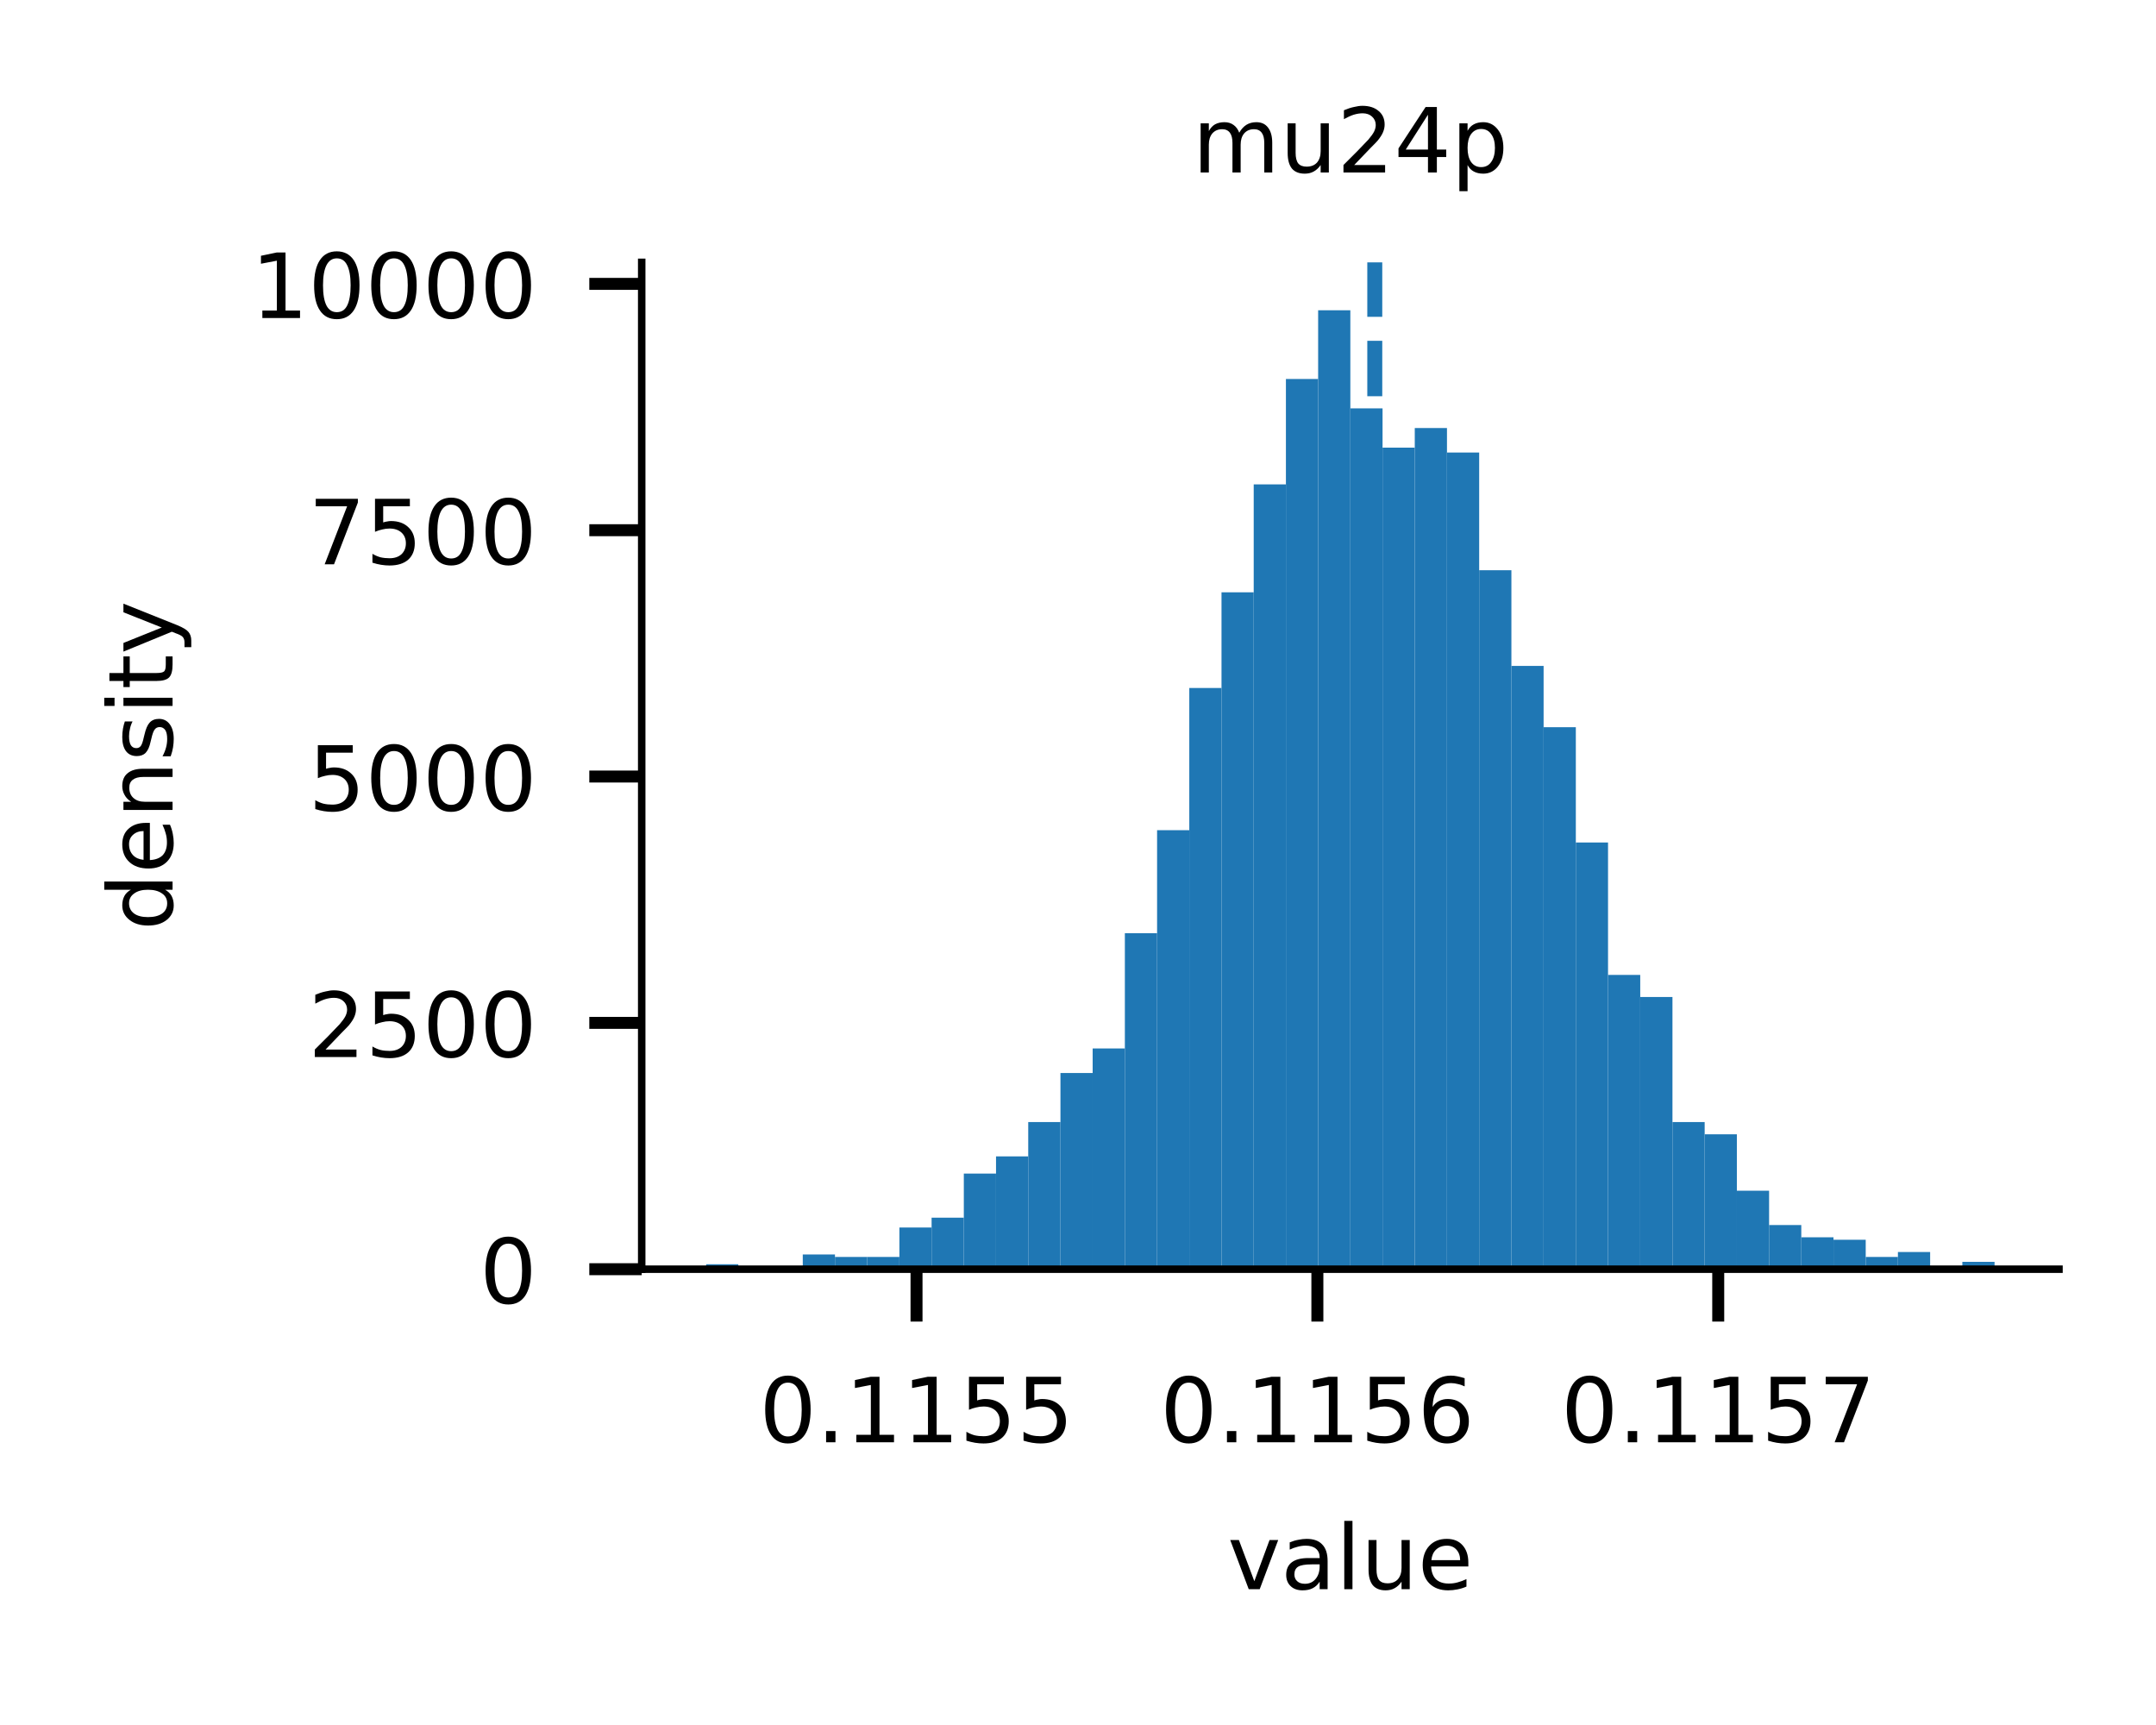
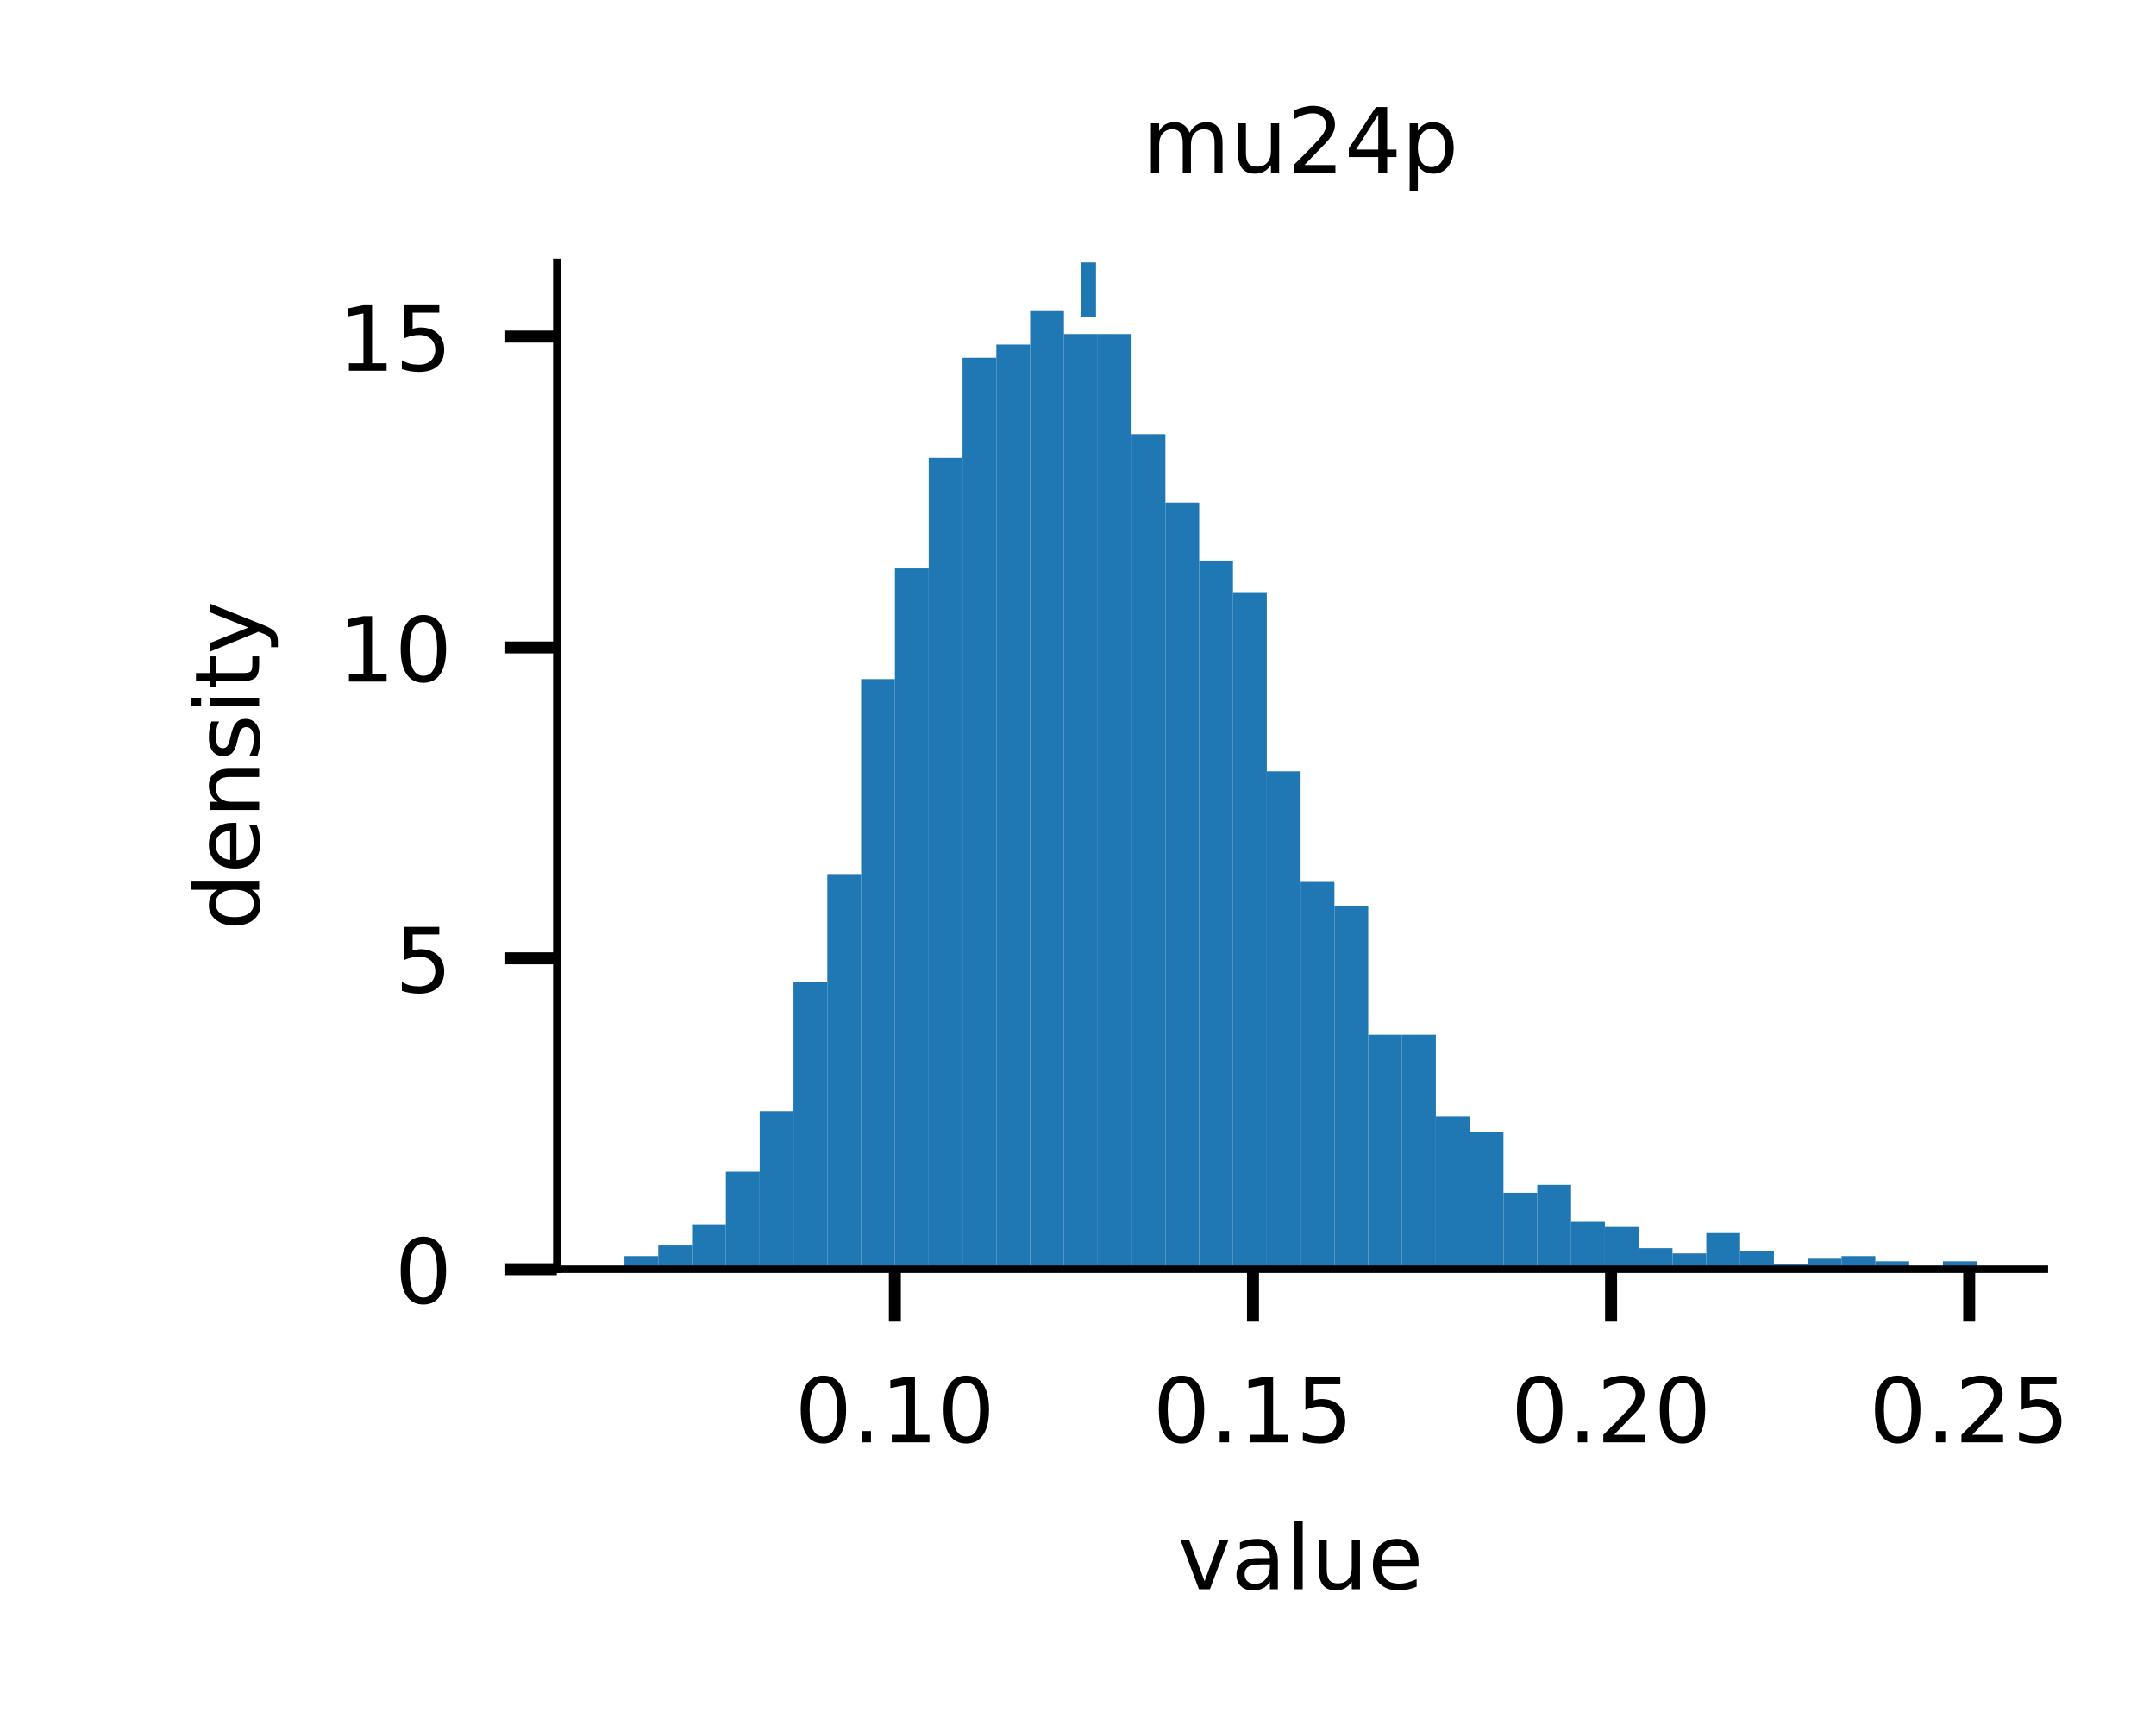
<svg xmlns="http://www.w3.org/2000/svg" xmlns:xlink="http://www.w3.org/1999/xlink" width="144pt" height="115.2pt" viewBox="0 0 144 115.2" version="1.1">
  <defs>
    <style type="text/css">*{stroke-linejoin: round; stroke-linecap: butt}</style>
  </defs>
  <g id="figure_1">
    <g id="patch_1">
      <path d="M 0 115.2  L 144 115.2  L 144 0  L 0 0  L 0 115.2  z " style="fill: none" />
    </g>
    <g id="axes_1">
      <g id="patch_2">
-         <path d="M 42.86 84.76  L 137.52 84.76  L 137.52 17.52  L 42.86 17.52  L 42.86 84.76  z " style="fill: none" />
+         <path d="M 37.19 84.76  L 136.546 84.76  L 136.546 17.52  L 37.19 17.52  L 37.19 84.76  z " style="fill: none" />
      </g>
      <g id="patch_3">
-         <path d="M 47.163 84.76  L 49.314 84.76  L 49.314 84.432  L 47.163 84.432  z " clip-path="url(#p025b862087)" style="fill: #1f77b4" />
+         <path d="M 41.706 84.76  L 43.964 84.76  L 43.964 83.88  L 41.706 83.88  z " clip-path="url(#pc4722601ee)" style="fill: #1f77b4" />
      </g>
      <g id="patch_4">
-         <path d="M 49.314 84.76  L 51.465 84.76  L 51.465 84.76  L 49.314 84.76  z " clip-path="url(#p025b862087)" style="fill: #1f77b4" />
+         <path d="M 43.964 84.76  L 46.222 84.76  L 46.222 83.177  L 43.964 83.177  z " clip-path="url(#pc4722601ee)" style="fill: #1f77b4" />
      </g>
      <g id="patch_5">
-         <path d="M 51.465 84.76  L 53.617 84.76  L 53.617 84.596  L 51.465 84.596  z " clip-path="url(#p025b862087)" style="fill: #1f77b4" />
+         <path d="M 46.222 84.76  L 48.48 84.76  L 48.48 81.769  L 46.222 81.769  z " clip-path="url(#pc4722601ee)" style="fill: #1f77b4" />
      </g>
      <g id="patch_6">
-         <path d="M 53.617 84.76  L 55.768 84.76  L 55.768 83.777  L 53.617 83.777  z " clip-path="url(#p025b862087)" style="fill: #1f77b4" />
+         <path d="M 48.48 84.76  L 50.739 84.76  L 50.739 78.251  L 48.48 78.251  z " clip-path="url(#pc4722601ee)" style="fill: #1f77b4" />
      </g>
      <g id="patch_7">
-         <path d="M 55.768 84.76  L 57.92 84.76  L 57.92 83.941  L 55.768 83.941  z " clip-path="url(#p025b862087)" style="fill: #1f77b4" />
+         <path d="M 50.739 84.76  L 52.997 84.76  L 52.997 74.204  L 50.739 74.204  z " clip-path="url(#pc4722601ee)" style="fill: #1f77b4" />
      </g>
      <g id="patch_8">
-         <path d="M 57.92 84.76  L 60.071 84.76  L 60.071 83.941  L 57.92 83.941  z " clip-path="url(#p025b862087)" style="fill: #1f77b4" />
+         <path d="M 52.997 84.76  L 55.255 84.76  L 55.255 65.584  L 52.997 65.584  z " clip-path="url(#pc4722601ee)" style="fill: #1f77b4" />
      </g>
      <g id="patch_9">
-         <path d="M 60.071 84.76  L 62.222 84.76  L 62.222 81.976  L 60.071 81.976  z " clip-path="url(#p025b862087)" style="fill: #1f77b4" />
+         <path d="M 55.255 84.76  L 57.513 84.76  L 57.513 58.371  L 55.255 58.371  z " clip-path="url(#pc4722601ee)" style="fill: #1f77b4" />
      </g>
      <g id="patch_10">
-         <path d="M 62.222 84.76  L 64.374 84.76  L 64.374 81.321  L 62.222 81.321  z " clip-path="url(#p025b862087)" style="fill: #1f77b4" />
+         <path d="M 57.513 84.76  L 59.771 84.76  L 59.771 45.352  L 57.513 45.352  z " clip-path="url(#pc4722601ee)" style="fill: #1f77b4" />
      </g>
      <g id="patch_11">
-         <path d="M 64.374 84.76  L 66.525 84.76  L 66.525 78.373  L 64.374 78.373  z " clip-path="url(#p025b862087)" style="fill: #1f77b4" />
+         <path d="M 59.771 84.76  L 62.029 84.76  L 62.029 37.963  L 59.771 37.963  z " clip-path="url(#pc4722601ee)" style="fill: #1f77b4" />
      </g>
      <g id="patch_12">
-         <path d="M 66.525 84.76  L 68.676 84.76  L 68.676 77.226  L 66.525 77.226  z " clip-path="url(#p025b862087)" style="fill: #1f77b4" />
+         <path d="M 62.029 84.76  L 64.287 84.76  L 64.287 30.574  L 62.029 30.574  z " clip-path="url(#pc4722601ee)" style="fill: #1f77b4" />
      </g>
      <g id="patch_13">
-         <path d="M 68.676 84.76  L 70.828 84.76  L 70.828 74.933  L 68.676 74.933  z " clip-path="url(#p025b862087)" style="fill: #1f77b4" />
+         <path d="M 64.287 84.76  L 66.545 84.76  L 66.545 23.889  L 64.287 23.889  z " clip-path="url(#pc4722601ee)" style="fill: #1f77b4" />
      </g>
      <g id="patch_14">
-         <path d="M 70.828 84.76  L 72.979 84.76  L 72.979 71.658  L 70.828 71.658  z " clip-path="url(#p025b862087)" style="fill: #1f77b4" />
+         <path d="M 66.545 84.76  L 68.803 84.76  L 68.803 23.009  L 66.545 23.009  z " clip-path="url(#pc4722601ee)" style="fill: #1f77b4" />
      </g>
      <g id="patch_15">
-         <path d="M 72.979 84.76  L 75.13 84.76  L 75.13 70.02  L 72.979 70.02  z " clip-path="url(#p025b862087)" style="fill: #1f77b4" />
+         <path d="M 68.803 84.76  L 71.061 84.76  L 71.061 20.722  L 68.803 20.722  z " clip-path="url(#pc4722601ee)" style="fill: #1f77b4" />
      </g>
      <g id="patch_16">
-         <path d="M 75.13 84.76  L 77.282 84.76  L 77.282 62.322  L 75.13 62.322  z " clip-path="url(#p025b862087)" style="fill: #1f77b4" />
+         <path d="M 71.061 84.76  L 73.319 84.76  L 73.319 22.305  L 71.061 22.305  z " clip-path="url(#pc4722601ee)" style="fill: #1f77b4" />
      </g>
      <g id="patch_17">
-         <path d="M 77.282 84.76  L 79.433 84.76  L 79.433 55.443  L 77.282 55.443  z " clip-path="url(#p025b862087)" style="fill: #1f77b4" />
+         <path d="M 73.319 84.76  L 75.577 84.76  L 75.577 22.305  L 73.319 22.305  z " clip-path="url(#pc4722601ee)" style="fill: #1f77b4" />
      </g>
      <g id="patch_18">
-         <path d="M 79.433 84.76  L 81.585 84.76  L 81.585 45.944  L 79.433 45.944  z " clip-path="url(#p025b862087)" style="fill: #1f77b4" />
+         <path d="M 75.577 84.76  L 77.836 84.76  L 77.836 28.991  L 75.577 28.991  z " clip-path="url(#pc4722601ee)" style="fill: #1f77b4" />
      </g>
      <g id="patch_19">
-         <path d="M 81.585 84.76  L 83.736 84.76  L 83.736 39.557  L 81.585 39.557  z " clip-path="url(#p025b862087)" style="fill: #1f77b4" />
+         <path d="M 77.836 84.76  L 80.094 84.76  L 80.094 33.565  L 77.836 33.565  z " clip-path="url(#pc4722601ee)" style="fill: #1f77b4" />
      </g>
      <g id="patch_20">
-         <path d="M 83.736 84.76  L 85.887 84.76  L 85.887 32.35  L 83.736 32.35  z " clip-path="url(#p025b862087)" style="fill: #1f77b4" />
+         <path d="M 80.094 84.76  L 82.352 84.76  L 82.352 37.435  L 80.094 37.435  z " clip-path="url(#pc4722601ee)" style="fill: #1f77b4" />
      </g>
      <g id="patch_21">
-         <path d="M 85.887 84.76  L 88.039 84.76  L 88.039 25.308  L 85.887 25.308  z " clip-path="url(#p025b862087)" style="fill: #1f77b4" />
+         <path d="M 82.352 84.76  L 84.61 84.76  L 84.61 39.546  L 82.352 39.546  z " clip-path="url(#pc4722601ee)" style="fill: #1f77b4" />
      </g>
      <g id="patch_22">
-         <path d="M 88.039 84.76  L 90.19 84.76  L 90.19 20.722  L 88.039 20.722  z " clip-path="url(#p025b862087)" style="fill: #1f77b4" />
+         <path d="M 84.61 84.76  L 86.868 84.76  L 86.868 51.509  L 84.61 51.509  z " clip-path="url(#pc4722601ee)" style="fill: #1f77b4" />
      </g>
      <g id="patch_23">
-         <path d="M 90.19 84.76  L 92.341 84.76  L 92.341 27.273  L 90.19 27.273  z " clip-path="url(#p025b862087)" style="fill: #1f77b4" />
+         <path d="M 86.868 84.76  L 89.126 84.76  L 89.126 58.898  L 86.868 58.898  z " clip-path="url(#pc4722601ee)" style="fill: #1f77b4" />
      </g>
      <g id="patch_24">
-         <path d="M 92.341 84.76  L 94.493 84.76  L 94.493 29.894  L 92.341 29.894  z " clip-path="url(#p025b862087)" style="fill: #1f77b4" />
+         <path d="M 89.126 84.76  L 91.384 84.76  L 91.384 60.482  L 89.126 60.482  z " clip-path="url(#pc4722601ee)" style="fill: #1f77b4" />
      </g>
      <g id="patch_25">
-         <path d="M 94.493 84.76  L 96.644 84.76  L 96.644 28.583  L 94.493 28.583  z " clip-path="url(#p025b862087)" style="fill: #1f77b4" />
+         <path d="M 91.384 84.76  L 93.642 84.76  L 93.642 69.102  L 91.384 69.102  z " clip-path="url(#pc4722601ee)" style="fill: #1f77b4" />
      </g>
      <g id="patch_26">
-         <path d="M 96.644 84.76  L 98.795 84.76  L 98.795 30.221  L 96.644 30.221  z " clip-path="url(#p025b862087)" style="fill: #1f77b4" />
+         <path d="M 93.642 84.76  L 95.9 84.76  L 95.9 69.102  L 93.642 69.102  z " clip-path="url(#pc4722601ee)" style="fill: #1f77b4" />
      </g>
      <g id="patch_27">
-         <path d="M 98.795 84.76  L 100.947 84.76  L 100.947 38.083  L 98.795 38.083  z " clip-path="url(#p025b862087)" style="fill: #1f77b4" />
+         <path d="M 95.9 84.76  L 98.158 84.76  L 98.158 74.556  L 95.9 74.556  z " clip-path="url(#pc4722601ee)" style="fill: #1f77b4" />
      </g>
      <g id="patch_28">
-         <path d="M 100.947 84.76  L 103.098 84.76  L 103.098 44.47  L 100.947 44.47  z " clip-path="url(#p025b862087)" style="fill: #1f77b4" />
+         <path d="M 98.158 84.76  L 100.416 84.76  L 100.416 75.612  L 98.158 75.612  z " clip-path="url(#pc4722601ee)" style="fill: #1f77b4" />
      </g>
      <g id="patch_29">
-         <path d="M 103.098 84.76  L 105.25 84.76  L 105.25 48.565  L 103.098 48.565  z " clip-path="url(#p025b862087)" style="fill: #1f77b4" />
+         <path d="M 100.416 84.76  L 102.675 84.76  L 102.675 79.658  L 100.416 79.658  z " clip-path="url(#pc4722601ee)" style="fill: #1f77b4" />
      </g>
      <g id="patch_30">
-         <path d="M 105.25 84.76  L 107.401 84.76  L 107.401 56.262  L 105.25 56.262  z " clip-path="url(#p025b862087)" style="fill: #1f77b4" />
+         <path d="M 102.675 84.76  L 104.933 84.76  L 104.933 79.13  L 102.675 79.13  z " clip-path="url(#pc4722601ee)" style="fill: #1f77b4" />
      </g>
      <g id="patch_31">
-         <path d="M 107.401 84.76  L 109.552 84.76  L 109.552 65.106  L 107.401 65.106  z " clip-path="url(#p025b862087)" style="fill: #1f77b4" />
+         <path d="M 104.933 84.76  L 107.191 84.76  L 107.191 81.593  L 104.933 81.593  z " clip-path="url(#pc4722601ee)" style="fill: #1f77b4" />
      </g>
      <g id="patch_32">
-         <path d="M 109.552 84.76  L 111.704 84.76  L 111.704 66.58  L 109.552 66.58  z " clip-path="url(#p025b862087)" style="fill: #1f77b4" />
+         <path d="M 107.191 84.76  L 109.449 84.76  L 109.449 81.945  L 107.191 81.945  z " clip-path="url(#pc4722601ee)" style="fill: #1f77b4" />
      </g>
      <g id="patch_33">
-         <path d="M 111.704 84.76  L 113.855 84.76  L 113.855 74.933  L 111.704 74.933  z " clip-path="url(#p025b862087)" style="fill: #1f77b4" />
+         <path d="M 109.449 84.76  L 111.707 84.76  L 111.707 83.353  L 109.449 83.353  z " clip-path="url(#pc4722601ee)" style="fill: #1f77b4" />
      </g>
      <g id="patch_34">
-         <path d="M 113.855 84.76  L 116.006 84.76  L 116.006 75.752  L 113.855 75.752  z " clip-path="url(#p025b862087)" style="fill: #1f77b4" />
+         <path d="M 111.707 84.76  L 113.965 84.76  L 113.965 83.704  L 111.707 83.704  z " clip-path="url(#pc4722601ee)" style="fill: #1f77b4" />
      </g>
      <g id="patch_35">
-         <path d="M 116.006 84.76  L 118.158 84.76  L 118.158 79.519  L 116.006 79.519  z " clip-path="url(#p025b862087)" style="fill: #1f77b4" />
+         <path d="M 113.965 84.76  L 116.223 84.76  L 116.223 82.297  L 113.965 82.297  z " clip-path="url(#pc4722601ee)" style="fill: #1f77b4" />
      </g>
      <g id="patch_36">
-         <path d="M 118.158 84.76  L 120.309 84.76  L 120.309 81.812  L 118.158 81.812  z " clip-path="url(#p025b862087)" style="fill: #1f77b4" />
+         <path d="M 116.223 84.76  L 118.481 84.76  L 118.481 83.528  L 116.223 83.528  z " clip-path="url(#pc4722601ee)" style="fill: #1f77b4" />
      </g>
      <g id="patch_37">
-         <path d="M 120.309 84.76  L 122.46 84.76  L 122.46 82.631  L 120.309 82.631  z " clip-path="url(#p025b862087)" style="fill: #1f77b4" />
+         <path d="M 118.481 84.76  L 120.739 84.76  L 120.739 84.408  L 118.481 84.408  z " clip-path="url(#pc4722601ee)" style="fill: #1f77b4" />
      </g>
      <g id="patch_38">
-         <path d="M 122.46 84.76  L 124.612 84.76  L 124.612 82.795  L 122.46 82.795  z " clip-path="url(#p025b862087)" style="fill: #1f77b4" />
+         <path d="M 120.739 84.76  L 122.997 84.76  L 122.997 84.056  L 120.739 84.056  z " clip-path="url(#pc4722601ee)" style="fill: #1f77b4" />
      </g>
      <g id="patch_39">
-         <path d="M 124.612 84.76  L 126.763 84.76  L 126.763 83.941  L 124.612 83.941  z " clip-path="url(#p025b862087)" style="fill: #1f77b4" />
+         <path d="M 122.997 84.76  L 125.255 84.76  L 125.255 83.88  L 122.997 83.88  z " clip-path="url(#pc4722601ee)" style="fill: #1f77b4" />
      </g>
      <g id="patch_40">
-         <path d="M 126.763 84.76  L 128.915 84.76  L 128.915 83.614  L 126.763 83.614  z " clip-path="url(#p025b862087)" style="fill: #1f77b4" />
+         <path d="M 125.255 84.76  L 127.514 84.76  L 127.514 84.232  L 125.255 84.232  z " clip-path="url(#pc4722601ee)" style="fill: #1f77b4" />
      </g>
      <g id="patch_41">
-         <path d="M 128.915 84.76  L 131.066 84.76  L 131.066 84.596  L 128.915 84.596  z " clip-path="url(#p025b862087)" style="fill: #1f77b4" />
+         <path d="M 127.514 84.76  L 129.772 84.76  L 129.772 84.584  L 127.514 84.584  z " clip-path="url(#pc4722601ee)" style="fill: #1f77b4" />
      </g>
      <g id="patch_42">
-         <path d="M 131.066 84.76  L 133.217 84.76  L 133.217 84.269  L 131.066 84.269  z " clip-path="url(#p025b862087)" style="fill: #1f77b4" />
+         <path d="M 129.772 84.76  L 132.03 84.76  L 132.03 84.232  L 129.772 84.232  z " clip-path="url(#pc4722601ee)" style="fill: #1f77b4" />
      </g>
      <g id="matplotlib.axis_1">
        <g id="xtick_1">
          <g id="line2d_1">
            <defs>
-               <path id="m0614a13449" d="M 0 0  L 0 3.5  " style="stroke: #000000; stroke-width: 0.8" />
+               <path id="m01f2139358" d="M 0 0  L 0 3.5  " style="stroke: #000000; stroke-width: 0.8" />
            </defs>
            <g>
-               <use xlink:href="#m0614a13449" x="61.215" y="84.76" style="stroke: #000000; stroke-width: 0.8" />
+               <use xlink:href="#m01f2139358" x="59.768" y="84.76" style="stroke: #000000; stroke-width: 0.8" />
            </g>
          </g>
          <g id="text_1">
-             <text style="font-size: 6px; font-family: 'DejaVu Sans', 'Arial', 'Helvetica', 'Lucida Grande', 'Verdana', 'Geneva', 'Lucid', 'Avant Garde', sans-serif; text-anchor: middle" x="61.215" y="96.319" transform="rotate(-0 61.21469 96.31906)">0.1155</text>
+             <text style="font-size: 6px; font-family: 'DejaVu Sans', 'Arial', 'Helvetica', 'Lucida Grande', 'Verdana', 'Geneva', 'Lucid', 'Avant Garde', sans-serif; text-anchor: middle" x="59.768" y="96.319" transform="rotate(-0 59.76784 96.31906)">0.10</text>
          </g>
        </g>
        <g id="xtick_2">
          <g id="line2d_2">
            <g>
-               <use xlink:href="#m0614a13449" x="87.988" y="84.76" style="stroke: #000000; stroke-width: 0.8" />
+               <use xlink:href="#m01f2139358" x="83.687" y="84.76" style="stroke: #000000; stroke-width: 0.8" />
            </g>
          </g>
          <g id="text_2">
-             <text style="font-size: 6px; font-family: 'DejaVu Sans', 'Arial', 'Helvetica', 'Lucida Grande', 'Verdana', 'Geneva', 'Lucid', 'Avant Garde', sans-serif; text-anchor: middle" x="87.988" y="96.319" transform="rotate(-0 87.98774 96.31906)">0.1156</text>
+             <text style="font-size: 6px; font-family: 'DejaVu Sans', 'Arial', 'Helvetica', 'Lucida Grande', 'Verdana', 'Geneva', 'Lucid', 'Avant Garde', sans-serif; text-anchor: middle" x="83.687" y="96.319" transform="rotate(-0 83.68652 96.31906)">0.15</text>
          </g>
        </g>
        <g id="xtick_3">
          <g id="line2d_3">
            <g>
-               <use xlink:href="#m0614a13449" x="114.761" y="84.76" style="stroke: #000000; stroke-width: 0.8" />
+               <use xlink:href="#m01f2139358" x="107.605" y="84.76" style="stroke: #000000; stroke-width: 0.8" />
            </g>
          </g>
          <g id="text_3">
-             <text style="font-size: 6px; font-family: 'DejaVu Sans', 'Arial', 'Helvetica', 'Lucida Grande', 'Verdana', 'Geneva', 'Lucid', 'Avant Garde', sans-serif; text-anchor: middle" x="114.761" y="96.319" transform="rotate(-0 114.7608 96.31906)">0.1157</text>
-           </g>
-         </g>
-         <g id="text_4">
-           <text style="font-size: 6px; font-family: 'DejaVu Sans', 'Arial', 'Helvetica', 'Lucida Grande', 'Verdana', 'Geneva', 'Lucid', 'Avant Garde', sans-serif; text-anchor: middle" x="90.19" y="106.126" transform="rotate(-0 90.19 106.1259)">value</text>
+             <text style="font-size: 6px; font-family: 'DejaVu Sans', 'Arial', 'Helvetica', 'Lucida Grande', 'Verdana', 'Geneva', 'Lucid', 'Avant Garde', sans-serif; text-anchor: middle" x="107.605" y="96.319" transform="rotate(-0 107.6052 96.31906)">0.20</text>
+           </g>
+         </g>
+         <g id="xtick_4">
+           <g id="line2d_4">
+             <g>
+               <use xlink:href="#m01f2139358" x="131.524" y="84.76" style="stroke: #000000; stroke-width: 0.8" />
+             </g>
+           </g>
+           <g id="text_4">
+             <text style="font-size: 6px; font-family: 'DejaVu Sans', 'Arial', 'Helvetica', 'Lucida Grande', 'Verdana', 'Geneva', 'Lucid', 'Avant Garde', sans-serif; text-anchor: middle" x="131.524" y="96.319" transform="rotate(-0 131.5239 96.31906)">0.25</text>
+           </g>
+         </g>
+         <g id="text_5">
+           <text style="font-size: 6px; font-family: 'DejaVu Sans', 'Arial', 'Helvetica', 'Lucida Grande', 'Verdana', 'Geneva', 'Lucid', 'Avant Garde', sans-serif; text-anchor: middle" x="86.868" y="106.126" transform="rotate(-0 86.86792 106.1259)">value</text>
        </g>
      </g>
      <g id="matplotlib.axis_2">
        <g id="ytick_1">
-           <g id="line2d_4">
+           <g id="line2d_5">
            <defs>
-               <path id="mae4ad22882" d="M 0 0  L -3.5 0  " style="stroke: #000000; stroke-width: 0.8" />
+               <path id="m25087efa76" d="M 0 0  L -3.5 0  " style="stroke: #000000; stroke-width: 0.8" />
            </defs>
            <g>
-               <use xlink:href="#mae4ad22882" x="42.86" y="84.76" style="stroke: #000000; stroke-width: 0.8" />
-             </g>
-           </g>
-           <g id="text_5">
-             <text style="font-size: 6px; font-family: 'DejaVu Sans', 'Arial', 'Helvetica', 'Lucida Grande', 'Verdana', 'Geneva', 'Lucid', 'Avant Garde', sans-serif; text-anchor: end" x="35.86" y="87.04" transform="rotate(-0 35.86 87.03953)">0</text>
+               <use xlink:href="#m25087efa76" x="37.19" y="84.76" style="stroke: #000000; stroke-width: 0.8" />
+             </g>
+           </g>
+           <g id="text_6">
+             <text style="font-size: 6px; font-family: 'DejaVu Sans', 'Arial', 'Helvetica', 'Lucida Grande', 'Verdana', 'Geneva', 'Lucid', 'Avant Garde', sans-serif; text-anchor: end" x="30.19" y="87.04" transform="rotate(-0 30.19 87.03953)">0</text>
          </g>
        </g>
        <g id="ytick_2">
-           <g id="line2d_5">
-             <g>
-               <use xlink:href="#mae4ad22882" x="42.86" y="68.309" style="stroke: #000000; stroke-width: 0.8" />
-             </g>
-           </g>
-           <g id="text_6">
-             <text style="font-size: 6px; font-family: 'DejaVu Sans', 'Arial', 'Helvetica', 'Lucida Grande', 'Verdana', 'Geneva', 'Lucid', 'Avant Garde', sans-serif; text-anchor: end" x="35.86" y="70.589" transform="rotate(-0 35.86 70.58871)">2500</text>
+           <g id="line2d_6">
+             <g>
+               <use xlink:href="#m25087efa76" x="37.19" y="63.999" style="stroke: #000000; stroke-width: 0.8" />
+             </g>
+           </g>
+           <g id="text_7">
+             <text style="font-size: 6px; font-family: 'DejaVu Sans', 'Arial', 'Helvetica', 'Lucida Grande', 'Verdana', 'Geneva', 'Lucid', 'Avant Garde', sans-serif; text-anchor: end" x="30.19" y="66.278" transform="rotate(-0 30.19 66.27842)">5</text>
          </g>
        </g>
        <g id="ytick_3">
-           <g id="line2d_6">
-             <g>
-               <use xlink:href="#mae4ad22882" x="42.86" y="51.858" style="stroke: #000000; stroke-width: 0.8" />
-             </g>
-           </g>
-           <g id="text_7">
-             <text style="font-size: 6px; font-family: 'DejaVu Sans', 'Arial', 'Helvetica', 'Lucida Grande', 'Verdana', 'Geneva', 'Lucid', 'Avant Garde', sans-serif; text-anchor: end" x="35.86" y="54.138" transform="rotate(-0 35.86 54.13789)">5000</text>
+           <g id="line2d_7">
+             <g>
+               <use xlink:href="#m25087efa76" x="37.19" y="43.238" style="stroke: #000000; stroke-width: 0.8" />
+             </g>
+           </g>
+           <g id="text_8">
+             <text style="font-size: 6px; font-family: 'DejaVu Sans', 'Arial', 'Helvetica', 'Lucida Grande', 'Verdana', 'Geneva', 'Lucid', 'Avant Garde', sans-serif; text-anchor: end" x="30.19" y="45.517" transform="rotate(-0 30.19 45.51731)">10</text>
          </g>
        </g>
        <g id="ytick_4">
-           <g id="line2d_7">
-             <g>
-               <use xlink:href="#mae4ad22882" x="42.86" y="35.408" style="stroke: #000000; stroke-width: 0.8" />
-             </g>
-           </g>
-           <g id="text_8">
-             <text style="font-size: 6px; font-family: 'DejaVu Sans', 'Arial', 'Helvetica', 'Lucida Grande', 'Verdana', 'Geneva', 'Lucid', 'Avant Garde', sans-serif; text-anchor: end" x="35.86" y="37.687" transform="rotate(-0 35.86 37.68707)">7500</text>
-           </g>
-         </g>
-         <g id="ytick_5">
          <g id="line2d_8">
            <g>
-               <use xlink:href="#mae4ad22882" x="42.86" y="18.957" style="stroke: #000000; stroke-width: 0.8" />
+               <use xlink:href="#m25087efa76" x="37.19" y="22.477" style="stroke: #000000; stroke-width: 0.8" />
            </g>
          </g>
          <g id="text_9">
-             <text style="font-size: 6px; font-family: 'DejaVu Sans', 'Arial', 'Helvetica', 'Lucida Grande', 'Verdana', 'Geneva', 'Lucid', 'Avant Garde', sans-serif; text-anchor: end" x="35.86" y="21.236" transform="rotate(-0 35.86 21.23625)">10000</text>
+             <text style="font-size: 6px; font-family: 'DejaVu Sans', 'Arial', 'Helvetica', 'Lucida Grande', 'Verdana', 'Geneva', 'Lucid', 'Avant Garde', sans-serif; text-anchor: end" x="30.19" y="24.756" transform="rotate(-0 30.19 24.7562)">15</text>
          </g>
        </g>
        <g id="text_10">
-           <text style="font-size: 6px; font-family: 'DejaVu Sans', 'Arial', 'Helvetica', 'Lucida Grande', 'Verdana', 'Geneva', 'Lucid', 'Avant Garde', sans-serif; text-anchor: middle" x="11.525" y="51.14" transform="rotate(-90 11.52469 51.14)">density</text>
+           <text style="font-size: 6px; font-family: 'DejaVu Sans', 'Arial', 'Helvetica', 'Lucida Grande', 'Verdana', 'Geneva', 'Lucid', 'Avant Garde', sans-serif; text-anchor: middle" x="17.307" y="51.14" transform="rotate(-90 17.30719 51.14)">density</text>
        </g>
      </g>
      <g id="line2d_9">
-         <path d="M 91.822 84.76  L 91.822 17.52  " clip-path="url(#p025b862087)" style="fill: none; stroke-dasharray: 3.7,1.6; stroke-dashoffset: 0; stroke: #1f77b4" />
+         <path d="M 72.701 84.76  L 72.701 17.52  " clip-path="url(#pc4722601ee)" style="fill: none; stroke-dasharray: 3.7,1.6; stroke-dashoffset: 0; stroke: #1f77b4" />
      </g>
      <g id="patch_43">
-         <path d="M 42.86 84.76  L 42.86 17.52  " style="fill: none; stroke: #000000; stroke-width: 0.5; stroke-linejoin: miter; stroke-linecap: square" />
+         <path d="M 37.19 84.76  L 37.19 17.52  " style="fill: none; stroke: #000000; stroke-width: 0.5; stroke-linejoin: miter; stroke-linecap: square" />
      </g>
      <g id="patch_44">
-         <path d="M 42.86 84.76  L 137.52 84.76  " style="fill: none; stroke: #000000; stroke-width: 0.5; stroke-linejoin: miter; stroke-linecap: square" />
+         <path d="M 37.19 84.76  L 136.546 84.76  " style="fill: none; stroke: #000000; stroke-width: 0.5; stroke-linejoin: miter; stroke-linecap: square" />
      </g>
      <g id="text_11">
-         <text style="font-size: 6px; font-family: 'DejaVu Sans', 'Arial', 'Helvetica', 'Lucida Grande', 'Verdana', 'Geneva', 'Lucid', 'Avant Garde', sans-serif; text-anchor: middle" x="90.19" y="11.52" transform="rotate(-0 90.19 11.52)">mu24p</text>
+         <text style="font-size: 6px; font-family: 'DejaVu Sans', 'Arial', 'Helvetica', 'Lucida Grande', 'Verdana', 'Geneva', 'Lucid', 'Avant Garde', sans-serif; text-anchor: middle" x="86.868" y="11.52" transform="rotate(-0 86.86792 11.52)">mu24p</text>
      </g>
    </g>
  </g>
  <defs>
-     <clipPath id="p025b862087">
-       <rect x="42.86" y="17.52" width="94.66" height="67.24" />
+     <clipPath id="pc4722601ee">
+       <rect x="37.19" y="17.52" width="99.356" height="67.24" />
    </clipPath>
  </defs>
</svg>
